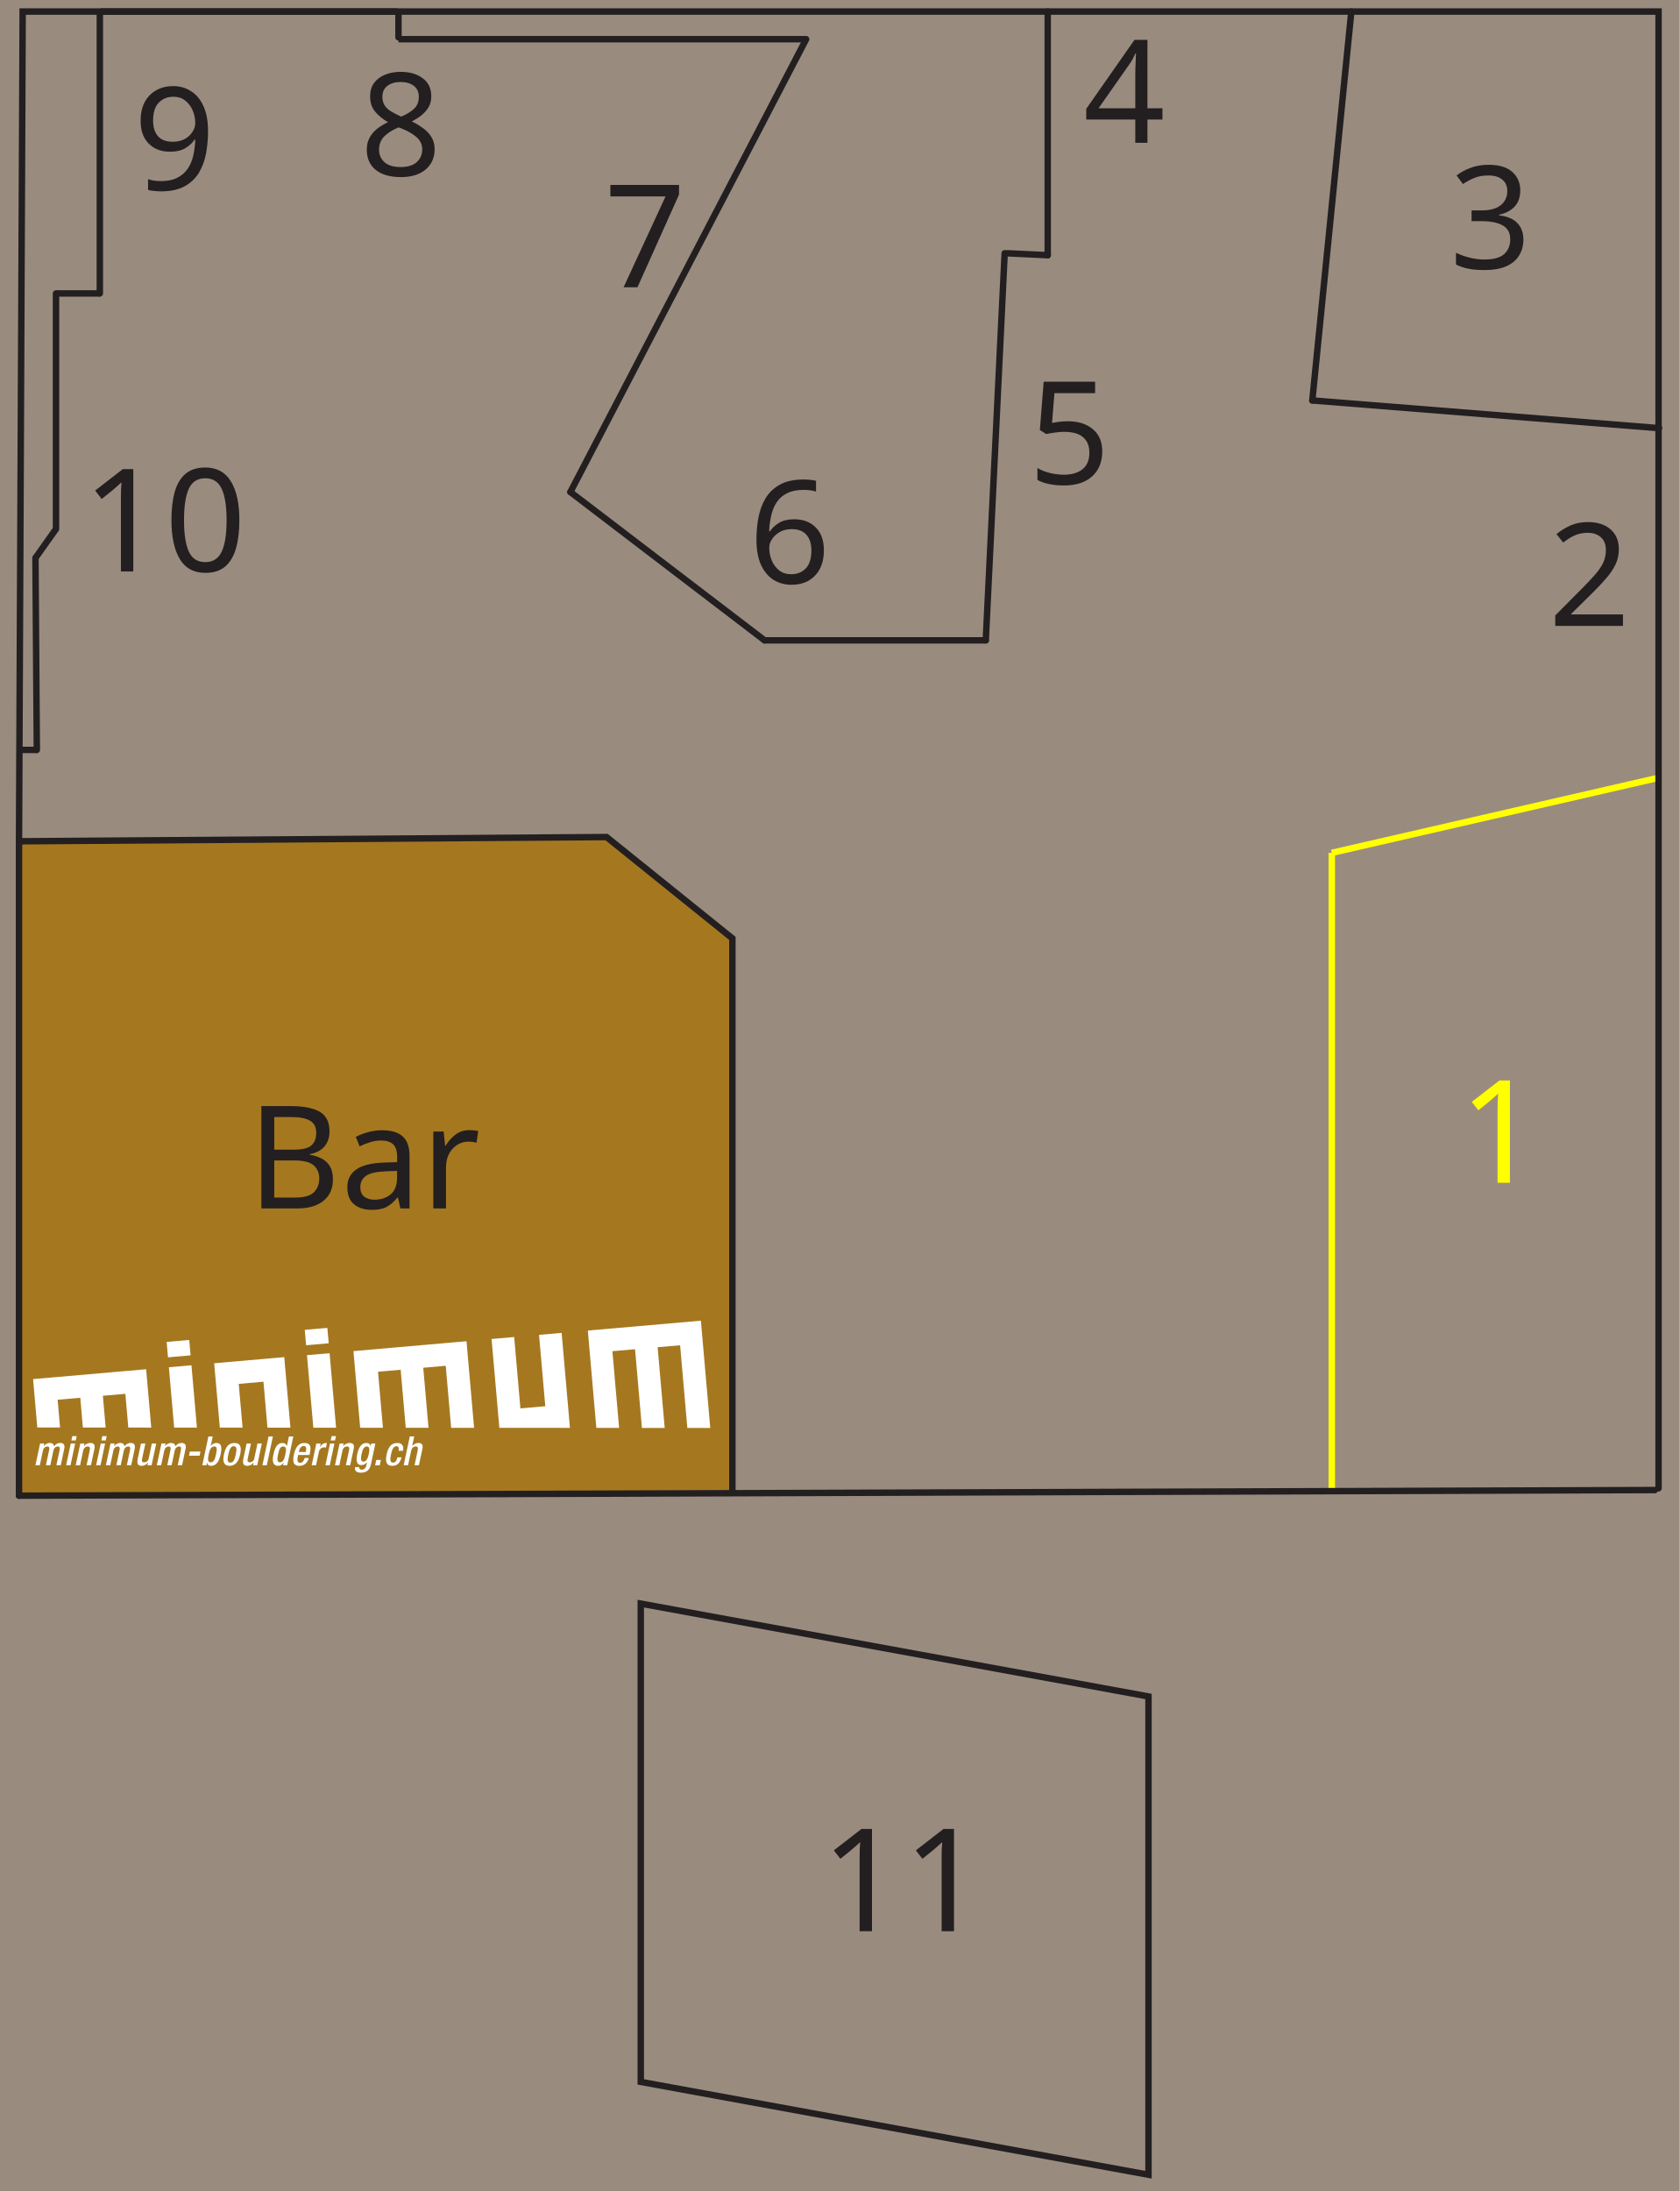
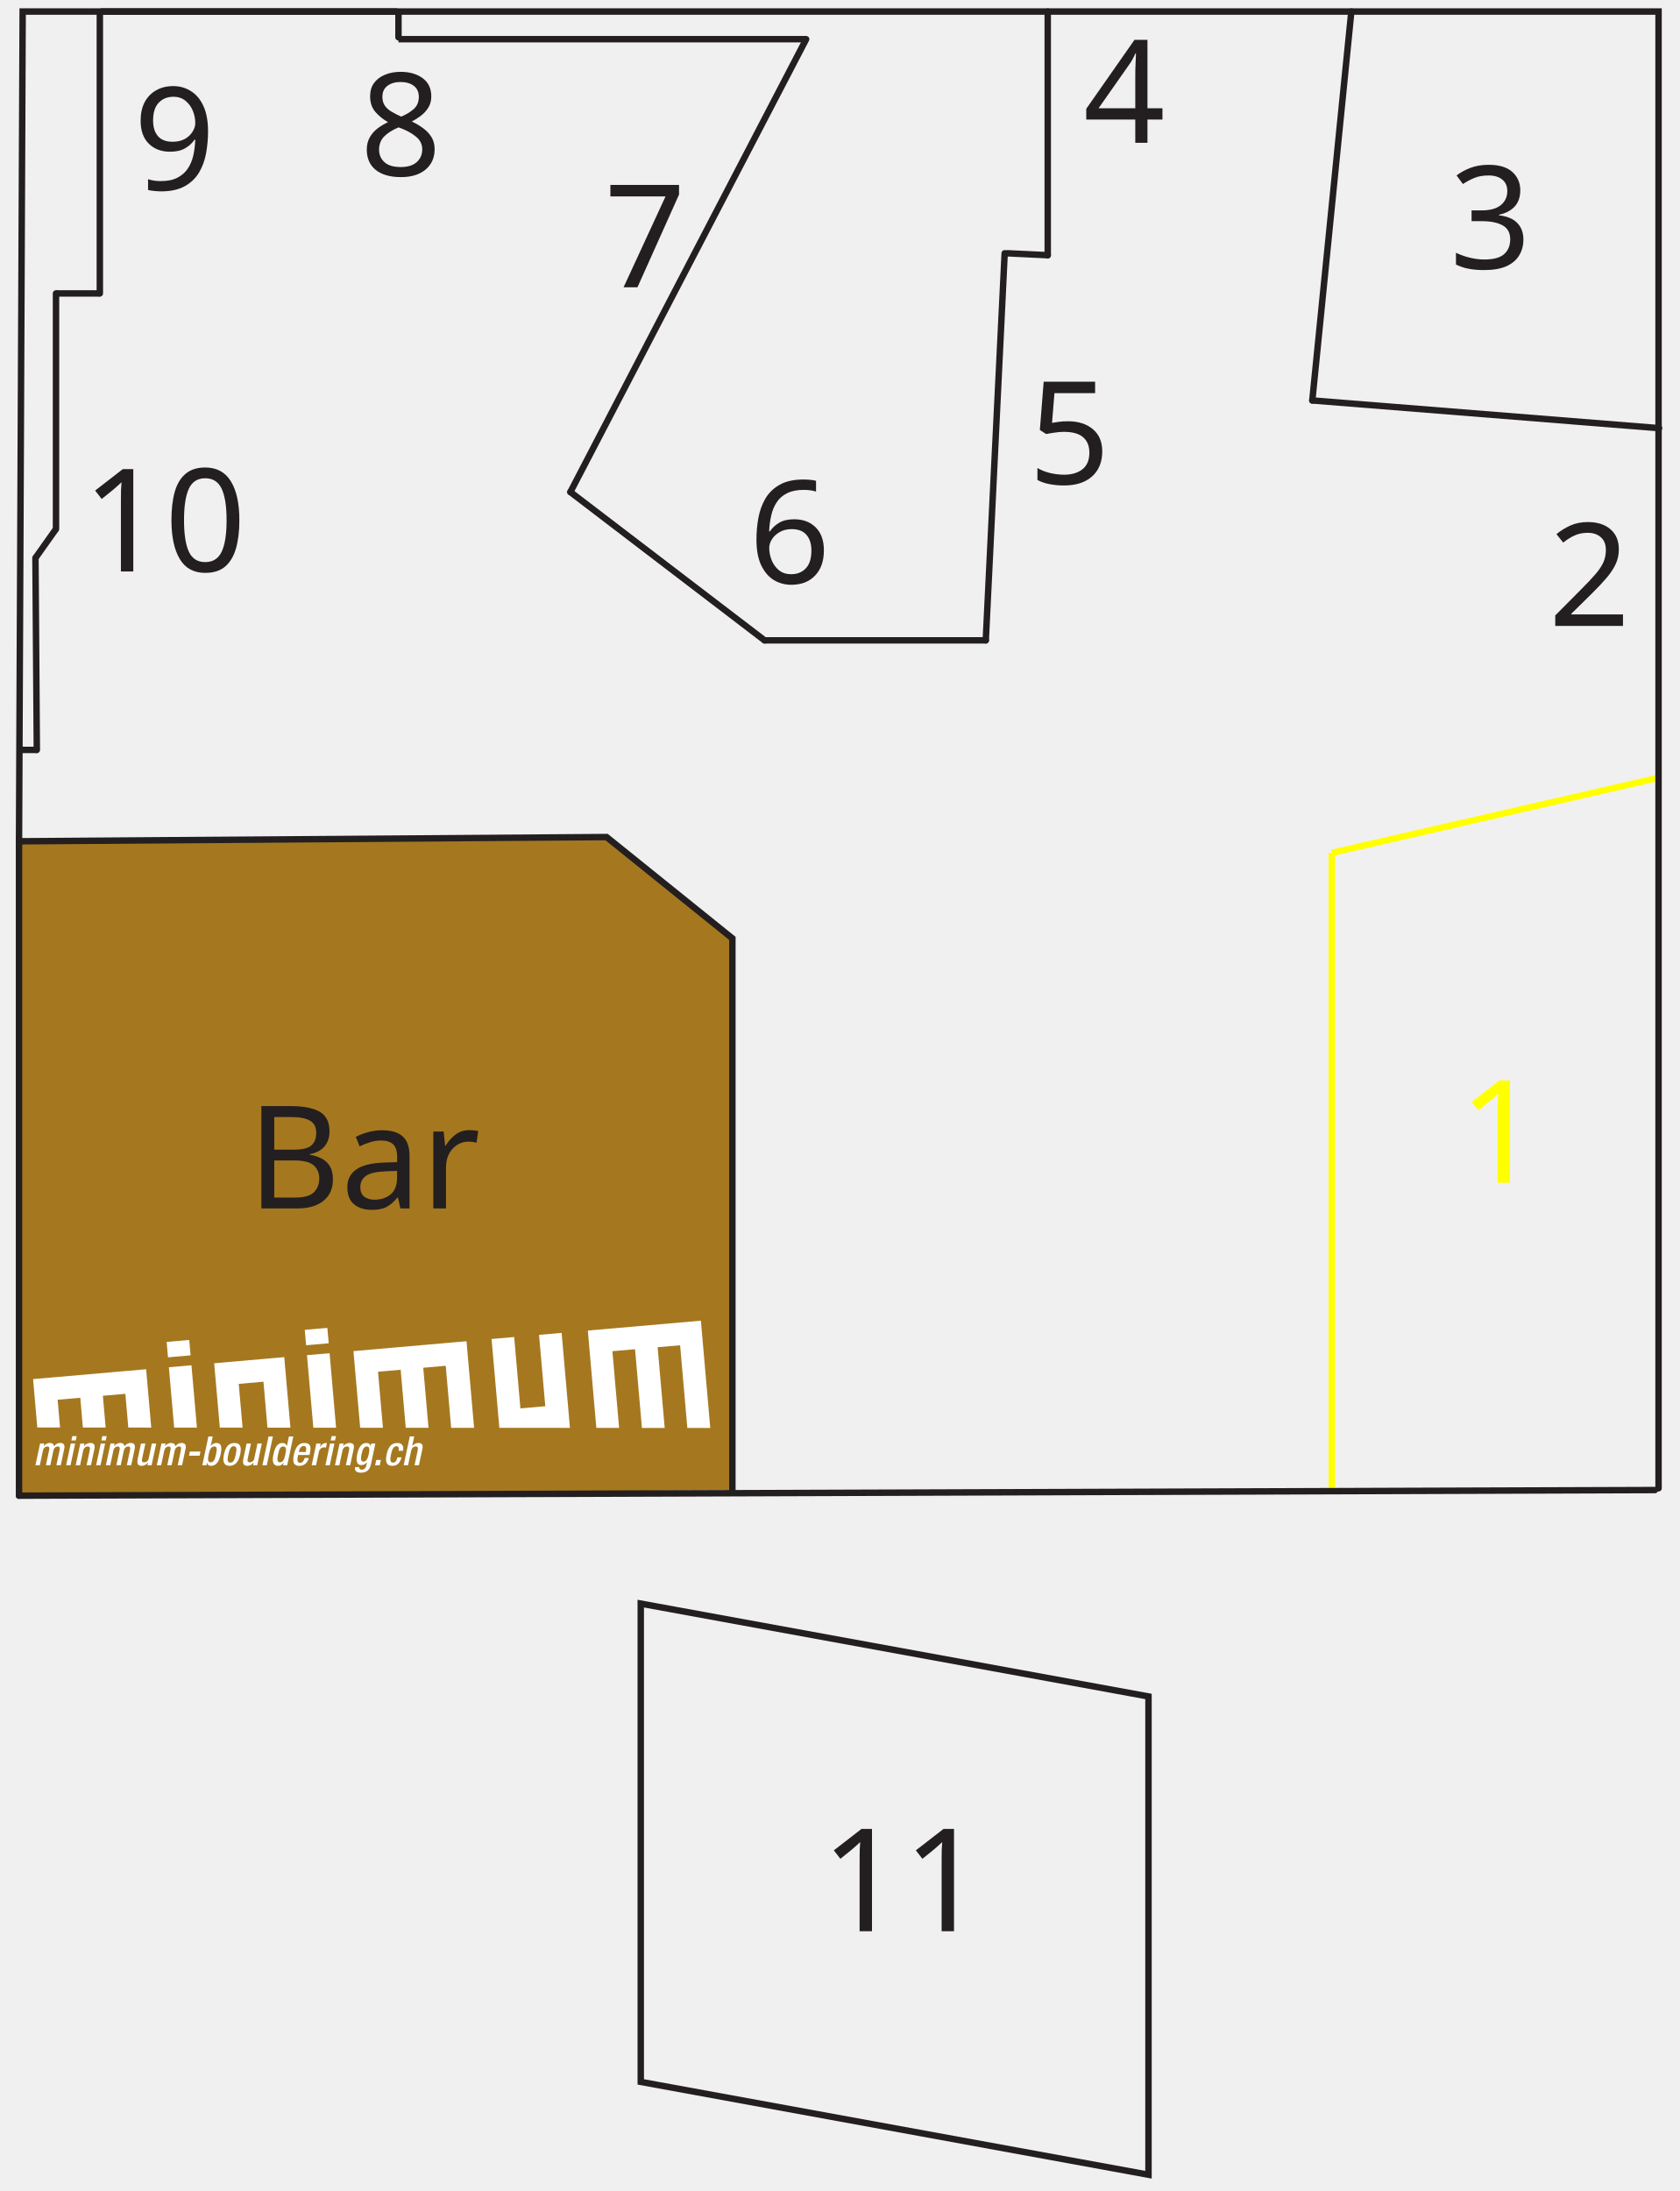
<svg xmlns="http://www.w3.org/2000/svg" xmlns:xlink="http://www.w3.org/1999/xlink" version="1.1" id="Layer_1" x="0px" y="0px" width="260.787px" height="340.158px" viewBox="0 0 260.787 340.158" enable-background="new 0 0 260.787 340.158" xml:space="preserve">
-   <rect fill="#998C7F" width="260.787" height="340.158" />
-   <polyline fill="#A57820" stroke="#231F20" stroke-linecap="round" points="2.952,232.207 2.952,130.612 94.177,129.955   113.708,145.686 113.708,231.334 " />
-   <path fill="none" stroke="#231F20" d="M2.952,114.91" />
-   <path fill="none" stroke="#231F20" d="M2.952,140.13" />
-   <line fill="none" stroke="#231F20" x1="3.016" y1="116.427" x2="5.791" y2="116.425" />
-   <line fill="none" stroke="#231F20" stroke-linecap="round" x1="5.717" y1="116.425" x2="5.504" y2="86.625" />
-   <line fill="none" stroke="#231F20" x1="5.504" y1="86.625" x2="8.695" y2="82.124" />
-   <line fill="none" stroke="#231F20" stroke-linecap="round" x1="8.695" y1="82.124" x2="8.695" y2="45.557" />
-   <line fill="none" stroke="#231F20" x1="8.695" y1="45.557" x2="15.501" y2="45.557" />
-   <line fill="none" stroke="#231F20" stroke-linecap="round" x1="15.501" y1="45.557" x2="15.501" y2="2.229" />
-   <line fill="none" stroke="#231F20" stroke-linecap="round" x1="61.866" y1="2.229" x2="61.866" y2="5.79" />
-   <line fill="none" stroke="#231F20" x1="61.866" y1="6.084" x2="125.163" y2="6.084" />
-   <line fill="none" stroke="#231F20" stroke-linecap="round" x1="125.163" y1="6.084" x2="88.557" y2="76.388" />
-   <line fill="none" stroke="#231F20" stroke-linecap="round" x1="88.557" y1="76.388" x2="118.703" y2="99.414" />
-   <line fill="none" stroke="#231F20" stroke-linecap="round" x1="118.703" y1="99.414" x2="153.048" y2="99.414" />
-   <line fill="none" stroke="#231F20" stroke-linecap="round" x1="153.048" y1="99.414" x2="155.983" y2="39.323" />
-   <line fill="none" stroke="#231F20" stroke-linecap="round" x1="156.413" y1="39.323" x2="162.669" y2="39.62" />
-   <line fill="none" stroke="#231F20" stroke-linecap="round" x1="162.669" y1="39.62" x2="162.669" y2="1.792" />
-   <line fill="none" stroke="#231F20" stroke-linecap="round" x1="209.804" y1="1.792" x2="203.745" y2="62.169" />
-   <line fill="none" stroke="#231F20" stroke-linecap="round" x1="203.745" y1="62.169" x2="257.588" y2="66.471" />
-   <line fill="none" stroke="#FFFF00" stroke-miterlimit="10" x1="206.772" y1="132.407" x2="206.772" y2="231.334" />
-   <line fill="none" stroke="#FFFF00" stroke-miterlimit="10" x1="206.772" y1="132.407" x2="257.504" y2="120.75" />
-   <g>
-     <line fill="none" stroke="#231F20" stroke-linecap="round" x1="2.952" y1="232.207" x2="256.938" y2="231.334" />
+   <defs id="defs133" />
+   <polyline fill="#A57820" stroke="#231F20" stroke-linecap="round" points="2.952,232.207 2.952,130.612 94.177,129.955   113.708,145.686 113.708,231.334 " id="polyline5" />
+   <path fill="none" stroke="#231F20" d="M2.952,114.91" id="path7" />
+   <path fill="none" stroke="#231F20" d="M2.952,140.13" id="path9" />
+   <line fill="none" stroke="#231F20" x1="3.016" y1="116.427" x2="5.791" y2="116.425" id="line11" />
+   <line fill="none" stroke="#231F20" stroke-linecap="round" x1="5.717" y1="116.425" x2="5.504" y2="86.625" id="line13" />
+   <line fill="none" stroke="#231F20" x1="5.504" y1="86.625" x2="8.695" y2="82.124" id="line15" />
+   <line fill="none" stroke="#231F20" stroke-linecap="round" x1="8.695" y1="82.124" x2="8.695" y2="45.557" id="line17" />
+   <line fill="none" stroke="#231F20" x1="8.695" y1="45.557" x2="15.501" y2="45.557" id="line19" />
+   <line fill="none" stroke="#231F20" stroke-linecap="round" x1="15.501" y1="45.557" x2="15.501" y2="2.229" id="line21" />
+   <line fill="none" stroke="#231F20" stroke-linecap="round" x1="61.866" y1="2.229" x2="61.866" y2="5.79" id="line23" />
+   <line fill="none" stroke="#231F20" x1="61.866" y1="6.084" x2="125.163" y2="6.084" id="line25" />
+   <line fill="none" stroke="#231F20" stroke-linecap="round" x1="125.163" y1="6.084" x2="88.557" y2="76.388" id="line27" />
+   <line fill="none" stroke="#231F20" stroke-linecap="round" x1="88.557" y1="76.388" x2="118.703" y2="99.414" id="line29" />
+   <line fill="none" stroke="#231F20" stroke-linecap="round" x1="118.703" y1="99.414" x2="153.048" y2="99.414" id="line31" />
+   <line fill="none" stroke="#231F20" stroke-linecap="round" x1="153.048" y1="99.414" x2="155.983" y2="39.323" id="line33" />
+   <line fill="none" stroke="#231F20" stroke-linecap="round" x1="156.413" y1="39.323" x2="162.669" y2="39.62" id="line35" />
+   <line fill="none" stroke="#231F20" stroke-linecap="round" x1="162.669" y1="39.62" x2="162.669" y2="1.792" id="line37" />
+   <line fill="none" stroke="#231F20" stroke-linecap="round" x1="209.804" y1="1.792" x2="203.745" y2="62.169" id="line39" />
+   <line fill="none" stroke="#231F20" stroke-linecap="round" x1="203.745" y1="62.169" x2="257.588" y2="66.471" id="line41" />
+   <line fill="none" stroke="#FFFF00" stroke-miterlimit="10" x1="206.772" y1="132.407" x2="206.772" y2="231.334" id="line43" />
+   <line fill="none" stroke="#FFFF00" stroke-miterlimit="10" x1="206.772" y1="132.407" x2="257.504" y2="120.75" id="line45" />
+   <g id="g47">
+     <line fill="none" stroke="#231F20" stroke-linecap="round" x1="2.952" y1="232.207" x2="256.938" y2="231.334" id="line49" />
  </g>
-   <g>
-     <text transform="matrix(1 0 0 1 226.5244 183.6323)" fill="#FFFF00" font-family="'MyriadPro-Regular'" font-size="22.265">1</text>
+   <g id="g51">
+     <text transform="matrix(1 0 0 1 226.5244 183.6323)" fill="#FFFF00" font-family="'MyriadPro-Regular'" font-size="22.265" id="text53">1</text>
  </g>
-   <g>
-     <text transform="matrix(1 0 0 1 159.6641 75.1519)" fill="#231F20" font-family="'MyriadPro-Regular'" font-size="22.265">5</text>
+   <g id="g55">
+     <text transform="matrix(1 0 0 1 159.6641 75.1519)" fill="#231F20" font-family="'MyriadPro-Regular'" font-size="22.265" id="text57">5</text>
  </g>
-   <g>
-     <text transform="matrix(1 0 0 1 168.1826 22.1714)" fill="#231F20" font-family="'MyriadPro-Regular'" font-size="22.265">4</text>
+   <g id="g59">
+     <text transform="matrix(1 0 0 1 168.1826 22.1714)" fill="#231F20" font-family="'MyriadPro-Regular'" font-size="22.265" id="text61">4</text>
  </g>
-   <text transform="matrix(1 0 0 1 20.7227 29.4917)" fill="#231F20" font-family="'MyriadPro-Regular'" font-size="22.265">9</text>
-   <g>
-     <g>
-       <text transform="matrix(1 0 0 1 55.8535 27.2778)" fill="#231F20" font-family="'MyriadPro-Regular'" font-size="22.265">8</text>
+   <text transform="matrix(1 0 0 1 20.7227 29.4917)" fill="#231F20" font-family="'MyriadPro-Regular'" font-size="22.265" id="text63">9</text>
+   <g id="g65">
+     <g id="g67">
+       <text transform="matrix(1 0 0 1 55.8535 27.2778)" fill="#231F20" font-family="'MyriadPro-Regular'" font-size="22.265" id="text69">8</text>
    </g>
  </g>
-   <g>
-     <text transform="matrix(1 0 0 1 93.7842 44.6011)" fill="#231F20" font-family="'MyriadPro-Regular'" font-size="22.265">7</text>
+   <g id="g71">
+     <text transform="matrix(1 0 0 1 93.7842 44.6011)" fill="#231F20" font-family="'MyriadPro-Regular'" font-size="22.265" id="text73">7</text>
  </g>
-   <g>
-     <text transform="matrix(1 0 0 1 116.2266 90.5698)" fill="#231F20" font-family="'MyriadPro-Regular'" font-size="22.265">6</text>
+   <g id="g75">
+     <text transform="matrix(1 0 0 1 116.2266 90.5698)" fill="#231F20" font-family="'MyriadPro-Regular'" font-size="22.265" id="text77">6</text>
  </g>
-   <text transform="matrix(1 0 0 1 12.7891 88.7202)" fill="#231F20" font-family="'MyriadPro-Regular'" font-size="22.265">10</text>
-   <g>
-     <text transform="matrix(1 0 0 1 127.4761 299.8335)" fill="#231F20" font-family="'MyriadPro-Regular'" font-size="22.265">11</text>
+   <text transform="matrix(1 0 0 1 12.7891 88.7202)" fill="#231F20" font-family="'MyriadPro-Regular'" font-size="22.265" id="text79">10</text>
+   <g id="g81">
+     <text transform="matrix(1 0 0 1 127.4761 299.8335)" fill="#231F20" font-family="'MyriadPro-Regular'" font-size="22.265" id="text83">11</text>
  </g>
-   <polygon fill="none" stroke="#231F20" stroke-linecap="round" points="178.312,337.633 99.483,323.219 99.483,248.965   178.312,263.379 " />
-   <text transform="matrix(1 0 0 1 38.4248 187.6147)" fill="#231F20" font-family="'MyriadPro-Regular'" font-size="22.265">Bar</text>
-   <g>
-     <defs>
+   <polygon fill="none" stroke="#231F20" stroke-linecap="round" points="178.312,337.633 99.483,323.219 99.483,248.965   178.312,263.379 " id="polygon85" />
+   <text transform="matrix(1 0 0 1 38.4248 187.6147)" fill="#231F20" font-family="'MyriadPro-Regular'" font-size="22.265" id="text87">Bar</text>
+   <g id="g89">
+     <defs id="defs91">
      <rect id="SVGID_1_" x="5.135" y="205.042" width="105.138" height="23.598" />
    </defs>
    <clipPath id="SVGID_2_">
-       <use xlink:href="#SVGID_1_" overflow="visible" />
+       <use xlink:href="#SVGID_1_" overflow="visible" id="use95" />
    </clipPath>
-     <g clip-path="url(#SVGID_2_)">
-       <g>
-         <defs>
+     <g clip-path="url(#SVGID_2_)" id="g97">
+       <g id="g99">
+         <defs id="defs101">
          <rect id="SVGID_3_" x="-52.355" y="60.427" width="220.793" height="312.266" />
        </defs>
-         <defs>
+         <defs id="defs104">
          <rect id="SVGID_4_" x="-52.355" y="60.427" width="220.793" height="312.266" />
        </defs>
        <clipPath id="SVGID_5_">
-           <use xlink:href="#SVGID_3_" overflow="visible" />
+           <use xlink:href="#SVGID_3_" overflow="visible" id="use108" />
        </clipPath>
        <clipPath id="SVGID_6_" clip-path="url(#SVGID_5_)">
-           <use xlink:href="#SVGID_4_" overflow="visible" />
+           <use xlink:href="#SVGID_4_" overflow="visible" id="use111" />
        </clipPath>
-         <path clip-path="url(#SVGID_6_)" fill="#FFFFFF" d="M110.273,221.696l-1.34-15.357l-0.116-1.3l-14.046,1.229l-1.169,0.104     l-2.336,0.205c0,0,0.525,6.04,1.322,15.106l3.533,0.003l-1.041-11.91l3.516-0.307l1.069,12.221h3.534l-1.097-12.53l3.491-0.304     l1.123,12.837L110.273,221.696z M88.487,221.68l-0.126-1.454l-0.074-0.847l-1.09-12.447l-3.507,0.308l0.971,11.079l-2.414,0.212     l-1.197,0.105l-0.251,0.023l-0.968-11.083l-3.51,0.306l1.089,12.445l0.075,0.851l0.042,0.493L88.487,221.68z M73.607,221.671     l-1.178-13.443l-17.553,1.537c0,0,0.393,4.489,1.042,11.895l3.533,0.003l-0.761-8.698l3.517-0.31l0.788,9.008l3.533,0.006     l-0.813-9.32l3.488-0.309l0.845,9.632H73.607z M52.179,221.654l-1.011-11.568l-3.508,0.305l0.987,11.262L52.179,221.654z      M47.527,208.854l3.507-0.309l-0.209-2.387l-3.508,0.306L47.527,208.854z M45.091,221.65l-0.77-8.781l-0.076-0.848l-0.113-1.321     l-1.322,0.116l-1.494,0.13l-4.556,0.397l-1.168,0.106l-2.338,0.203l0.875,9.988l3.531,0.001l-0.593-6.79l3.837-0.336l0.623,7.128     L45.091,221.65z M30.572,221.639l-0.847-9.675l-3.505,0.304l0.82,9.369L30.572,221.639z M26.083,210.729l3.507-0.307l-0.21-2.391     l-3.505,0.31L26.083,210.729z M23.482,221.634l-0.681-7.763l-0.114-1.294l-14.048,1.229l-1.167,0.102l-2.337,0.204     c0,0,0.282,3.211,0.656,7.509l3.533,0.001l-0.376-4.308l3.517-0.309l0.403,4.62l3.536,0.002l-0.433-4.93l3.491-0.304l0.457,5.238     L23.482,221.634z" />
-         <path clip-path="url(#SVGID_6_)" fill="#FFFFFF" d="M5.502,227.488h0.679l0.481-2.266c0.092-0.439,0.403-0.658,0.671-0.658     c0.283,0,0.379,0.166,0.287,0.608l-0.492,2.312h0.68l0.482-2.263c0.09-0.44,0.402-0.658,0.678-0.658s0.371,0.166,0.279,0.607     l-0.492,2.312h0.678l0.544-2.565c0.14-0.65-0.154-0.895-0.631-0.895c-0.406,0-0.695,0.189-0.959,0.514     c-0.041-0.282-0.193-0.514-0.674-0.514c-0.32,0-0.68,0.183-0.91,0.482H6.783l0.086-0.395H6.222L5.502,227.488z M10.269,227.488     h0.677l0.719-3.374h-0.68L10.269,227.488z M11.084,223.637h0.677l0.143-0.676h-0.677L11.084,223.637z M11.755,227.488h0.677     l0.481-2.266c0.094-0.439,0.402-0.658,0.681-0.658c0.338,0,0.435,0.166,0.338,0.608l-0.488,2.312h0.676l0.542-2.547     c0.143-0.679-0.132-0.911-0.647-0.911c-0.374,0-0.733,0.181-0.967,0.481H13.03l0.083-0.396h-0.64L11.755,227.488z      M14.923,227.488h0.679l0.715-3.374h-0.675L14.923,227.488z M15.741,223.637h0.677l0.147-0.676h-0.679L15.741,223.637z      M16.441,227.488h0.677l0.48-2.266c0.095-0.439,0.403-0.658,0.673-0.658c0.281,0,0.377,0.166,0.287,0.608l-0.494,2.312h0.678     l0.481-2.263c0.095-0.44,0.402-0.658,0.681-0.658s0.373,0.166,0.279,0.607l-0.489,2.312h0.677l0.545-2.565     c0.14-0.65-0.155-0.895-0.63-0.895c-0.406,0-0.7,0.189-0.963,0.514c-0.039-0.282-0.189-0.514-0.674-0.514     c-0.32,0-0.677,0.183-0.91,0.482h-0.02l0.083-0.395h-0.639L16.441,227.488z M22.895,227.488h0.64l0.715-3.374h-0.676     l-0.501,2.357c-0.079,0.376-0.382,0.562-0.671,0.562c-0.288,0-0.432-0.123-0.35-0.497l0.513-2.422h-0.678l-0.5,2.357     c-0.187,0.87,0.104,1.103,0.604,1.103c0.374,0,0.733-0.183,0.967-0.484h0.02L22.895,227.488z M24.344,227.488h0.676l0.482-2.266     c0.092-0.439,0.403-0.658,0.672-0.658c0.279,0,0.378,0.166,0.283,0.608l-0.489,2.312h0.675l0.482-2.263     c0.092-0.44,0.402-0.658,0.678-0.658c0.278,0,0.372,0.166,0.28,0.607l-0.49,2.312h0.676l0.545-2.565     c0.14-0.65-0.154-0.895-0.628-0.895c-0.408,0-0.699,0.189-0.963,0.514c-0.041-0.282-0.192-0.514-0.674-0.514     c-0.321,0-0.681,0.183-0.913,0.482h-0.016l0.083-0.395h-0.638L24.344,227.488z M29.344,225.997h1.644l0.138-0.64h-1.642     L29.344,225.997z M31.407,227.488h0.639l0.086-0.415h0.012c0.039,0.217,0.15,0.501,0.631,0.501c0.789,0,1.245-0.657,1.49-1.819     c0.32-1.495-0.158-1.726-0.673-1.726c-0.364,0-0.676,0.181-0.866,0.482h-0.014l0.319-1.496h-0.677L31.407,227.488z      M32.392,225.839c0.173-0.809,0.365-1.273,0.884-1.273c0.392,0,0.463,0.314,0.268,1.225c-0.162,0.763-0.365,1.242-0.835,1.242     C32.248,227.033,32.241,226.561,32.392,225.839 M34.771,225.8c-0.225,1.047-0.059,1.773,0.877,1.773     c0.939,0,1.415-0.727,1.637-1.773c0.222-1.048,0.102-1.772-0.884-1.772C35.423,224.028,34.992,224.752,34.771,225.8      M35.448,225.8c0.159-0.748,0.358-1.271,0.847-1.271c0.494,0,0.471,0.523,0.311,1.271c-0.182,0.86-0.357,1.272-0.852,1.272     C35.266,227.073,35.266,226.661,35.448,225.8 M39.294,227.488h0.639l0.715-3.374h-0.677l-0.5,2.357     c-0.081,0.376-0.384,0.562-0.673,0.562c-0.286,0-0.433-0.123-0.352-0.497l0.517-2.422h-0.677l-0.502,2.357     c-0.183,0.87,0.105,1.103,0.607,1.103c0.374,0,0.733-0.183,0.965-0.484h0.02L39.294,227.488z M40.742,227.488h0.677l0.952-4.475     h-0.676L40.742,227.488z M43.95,227.488h0.639l0.952-4.475h-0.68l-0.317,1.497h-0.014c-0.062-0.302-0.299-0.482-0.664-0.482     c-0.511,0-1.087,0.231-1.407,1.727c-0.247,1.162-0.071,1.816,0.717,1.816c0.48,0,0.712-0.281,0.844-0.502h0.013L43.95,227.488z      M44.299,225.839c-0.155,0.722-0.361,1.193-0.824,1.193c-0.469,0-0.467-0.479-0.305-1.242c0.193-0.91,0.399-1.225,0.786-1.225     C44.476,224.566,44.471,225.031,44.299,225.839 M48.05,225.888l0.075-0.358c0.199-0.939,0.068-1.502-0.87-1.502     c-1.059,0-1.447,0.938-1.635,1.823c-0.331,1.559,0.316,1.723,0.869,1.723c0.734,0,1.283-0.471,1.44-1.216H47.29     c-0.042,0.199-0.215,0.752-0.7,0.752c-0.503,0-0.44-0.574-0.343-1.027l0.04-0.194H48.05L48.05,225.888z M46.385,225.424     l0.017-0.067c0.091-0.44,0.314-0.864,0.746-0.864c0.383,0,0.451,0.327,0.362,0.751l-0.039,0.182L46.385,225.424L46.385,225.424z      M48.392,227.488h0.677l0.428-2.021c0.133-0.625,0.533-0.762,0.839-0.762c0.116,0,0.227,0.024,0.276,0.038l0.146-0.689     c-0.042-0.013-0.083-0.024-0.158-0.024c-0.382,0-0.684,0.237-0.914,0.613h-0.011l0.113-0.527h-0.68L48.392,227.488z      M50.525,227.488h0.674l0.718-3.374h-0.678L50.525,227.488z M51.341,223.637h0.676l0.145-0.676h-0.678L51.341,223.637z      M52.008,227.488h0.678l0.482-2.266c0.091-0.439,0.402-0.658,0.677-0.658c0.342,0,0.436,0.166,0.342,0.608l-0.491,2.312h0.675     l0.541-2.547c0.145-0.679-0.129-0.911-0.642-0.911c-0.377,0-0.736,0.181-0.968,0.481h-0.021l0.083-0.396h-0.64L52.008,227.488z      M55.125,227.776c-0.058,0.276-0.072,0.863,0.932,0.863c0.908,0,1.366-0.493,1.538-1.314l0.681-3.211h-0.639l-0.09,0.415h-0.01     c-0.011-0.246-0.239-0.501-0.634-0.501c-0.958,0-1.285,0.995-1.44,1.734c-0.196,0.919-0.143,1.697,0.646,1.697     c0.328,0,0.678-0.17,0.864-0.462h0.011l-0.114,0.546c-0.083,0.386-0.355,0.632-0.706,0.632c-0.3,0-0.446-0.195-0.402-0.404     h-0.638V227.776z M56.154,225.693c0.132-0.624,0.322-1.129,0.811-1.129c0.471,0,0.409,0.608,0.292,1.161     c-0.113,0.532-0.312,1.197-0.836,1.197C55.92,226.922,56.035,226.27,56.154,225.693 M58.244,227.488h0.715l0.173-0.827h-0.713     L58.244,227.488z M61.703,226.257c-0.109,0.508-0.314,0.821-0.688,0.815c-0.489,0-0.462-0.527-0.305-1.272     c0.158-0.748,0.357-1.271,0.845-1.271c0.399-0.013,0.399,0.395,0.333,0.708h0.677c0.088-0.42,0.109-1.224-0.902-1.209     c-0.979,0-1.407,0.725-1.632,1.772c-0.223,1.047-0.101,1.773,0.877,1.773c0.833,0,1.217-0.51,1.432-1.316H61.703z      M62.675,227.488h0.679l0.482-2.266c0.09-0.439,0.401-0.658,0.679-0.658c0.339,0,0.435,0.166,0.34,0.608l-0.49,2.312h0.674     l0.542-2.547c0.145-0.679-0.132-0.911-0.644-0.911c-0.345,0-0.677,0.174-0.926,0.463l-0.014-0.014l0.312-1.466h-0.683     L62.675,227.488z" />
+         <path clip-path="url(#SVGID_6_)" fill="#FFFFFF" d="M110.273,221.696l-1.34-15.357l-0.116-1.3l-14.046,1.229l-1.169,0.104     l-2.336,0.205c0,0,0.525,6.04,1.322,15.106l3.533,0.003l-1.041-11.91l3.516-0.307l1.069,12.221h3.534l-1.097-12.53l3.491-0.304     l1.123,12.837L110.273,221.696z M88.487,221.68l-0.126-1.454l-0.074-0.847l-1.09-12.447l-3.507,0.308l0.971,11.079l-2.414,0.212     l-1.197,0.105l-0.251,0.023l-0.968-11.083l-3.51,0.306l1.089,12.445l0.075,0.851l0.042,0.493L88.487,221.68z M73.607,221.671     l-1.178-13.443l-17.553,1.537c0,0,0.393,4.489,1.042,11.895l3.533,0.003l-0.761-8.698l3.517-0.31l0.788,9.008l3.533,0.006     l-0.813-9.32l3.488-0.309l0.845,9.632H73.607z M52.179,221.654l-1.011-11.568l-3.508,0.305l0.987,11.262L52.179,221.654z      M47.527,208.854l3.507-0.309l-0.209-2.387l-3.508,0.306L47.527,208.854z M45.091,221.65l-0.77-8.781l-0.076-0.848l-0.113-1.321     l-1.322,0.116l-1.494,0.13l-4.556,0.397l-1.168,0.106l-2.338,0.203l0.875,9.988l3.531,0.001l-0.593-6.79l3.837-0.336l0.623,7.128     L45.091,221.65z M30.572,221.639l-0.847-9.675l-3.505,0.304l0.82,9.369L30.572,221.639z M26.083,210.729l3.507-0.307l-0.21-2.391     l-3.505,0.31L26.083,210.729z M23.482,221.634l-0.681-7.763l-0.114-1.294l-14.048,1.229l-1.167,0.102l-2.337,0.204     c0,0,0.282,3.211,0.656,7.509l3.533,0.001l-0.376-4.308l3.517-0.309l0.403,4.62l3.536,0.002l-0.433-4.93l3.491-0.304l0.457,5.238     L23.482,221.634z" id="path113" />
+         <path clip-path="url(#SVGID_6_)" fill="#FFFFFF" d="M5.502,227.488h0.679l0.481-2.266c0.092-0.439,0.403-0.658,0.671-0.658     c0.283,0,0.379,0.166,0.287,0.608l-0.492,2.312h0.68l0.482-2.263c0.09-0.44,0.402-0.658,0.678-0.658s0.371,0.166,0.279,0.607     l-0.492,2.312h0.678l0.544-2.565c0.14-0.65-0.154-0.895-0.631-0.895c-0.406,0-0.695,0.189-0.959,0.514     c-0.041-0.282-0.193-0.514-0.674-0.514c-0.32,0-0.68,0.183-0.91,0.482H6.783l0.086-0.395H6.222L5.502,227.488z M10.269,227.488     h0.677l0.719-3.374h-0.68L10.269,227.488z M11.084,223.637h0.677l0.143-0.676h-0.677L11.084,223.637z M11.755,227.488h0.677     l0.481-2.266c0.094-0.439,0.402-0.658,0.681-0.658c0.338,0,0.435,0.166,0.338,0.608l-0.488,2.312h0.676l0.542-2.547     c0.143-0.679-0.132-0.911-0.647-0.911c-0.374,0-0.733,0.181-0.967,0.481H13.03l0.083-0.396h-0.64L11.755,227.488z      M14.923,227.488h0.679l0.715-3.374h-0.675L14.923,227.488z M15.741,223.637h0.677l0.147-0.676h-0.679L15.741,223.637z      M16.441,227.488h0.677l0.48-2.266c0.095-0.439,0.403-0.658,0.673-0.658c0.281,0,0.377,0.166,0.287,0.608l-0.494,2.312h0.678     l0.481-2.263c0.095-0.44,0.402-0.658,0.681-0.658s0.373,0.166,0.279,0.607l-0.489,2.312h0.677l0.545-2.565     c0.14-0.65-0.155-0.895-0.63-0.895c-0.406,0-0.7,0.189-0.963,0.514c-0.039-0.282-0.189-0.514-0.674-0.514     c-0.32,0-0.677,0.183-0.91,0.482h-0.02l0.083-0.395h-0.639L16.441,227.488z M22.895,227.488h0.64l0.715-3.374h-0.676     l-0.501,2.357c-0.079,0.376-0.382,0.562-0.671,0.562c-0.288,0-0.432-0.123-0.35-0.497l0.513-2.422h-0.678l-0.5,2.357     c-0.187,0.87,0.104,1.103,0.604,1.103c0.374,0,0.733-0.183,0.967-0.484h0.02L22.895,227.488z M24.344,227.488h0.676l0.482-2.266     c0.092-0.439,0.403-0.658,0.672-0.658c0.279,0,0.378,0.166,0.283,0.608l-0.489,2.312h0.675l0.482-2.263     c0.092-0.44,0.402-0.658,0.678-0.658c0.278,0,0.372,0.166,0.28,0.607l-0.49,2.312h0.676l0.545-2.565     c0.14-0.65-0.154-0.895-0.628-0.895c-0.408,0-0.699,0.189-0.963,0.514c-0.041-0.282-0.192-0.514-0.674-0.514     c-0.321,0-0.681,0.183-0.913,0.482h-0.016l0.083-0.395h-0.638L24.344,227.488z M29.344,225.997h1.644l0.138-0.64h-1.642     L29.344,225.997z M31.407,227.488h0.639l0.086-0.415h0.012c0.039,0.217,0.15,0.501,0.631,0.501c0.789,0,1.245-0.657,1.49-1.819     c0.32-1.495-0.158-1.726-0.673-1.726c-0.364,0-0.676,0.181-0.866,0.482h-0.014l0.319-1.496h-0.677L31.407,227.488z      M32.392,225.839c0.173-0.809,0.365-1.273,0.884-1.273c0.392,0,0.463,0.314,0.268,1.225c-0.162,0.763-0.365,1.242-0.835,1.242     C32.248,227.033,32.241,226.561,32.392,225.839 M34.771,225.8c-0.225,1.047-0.059,1.773,0.877,1.773     c0.939,0,1.415-0.727,1.637-1.773c0.222-1.048,0.102-1.772-0.884-1.772C35.423,224.028,34.992,224.752,34.771,225.8      M35.448,225.8c0.159-0.748,0.358-1.271,0.847-1.271c0.494,0,0.471,0.523,0.311,1.271c-0.182,0.86-0.357,1.272-0.852,1.272     C35.266,227.073,35.266,226.661,35.448,225.8 M39.294,227.488h0.639l0.715-3.374h-0.677l-0.5,2.357     c-0.081,0.376-0.384,0.562-0.673,0.562c-0.286,0-0.433-0.123-0.352-0.497l0.517-2.422h-0.677l-0.502,2.357     c-0.183,0.87,0.105,1.103,0.607,1.103c0.374,0,0.733-0.183,0.965-0.484h0.02L39.294,227.488z M40.742,227.488h0.677l0.952-4.475     h-0.676L40.742,227.488z M43.95,227.488h0.639l0.952-4.475h-0.68l-0.317,1.497h-0.014c-0.062-0.302-0.299-0.482-0.664-0.482     c-0.511,0-1.087,0.231-1.407,1.727c-0.247,1.162-0.071,1.816,0.717,1.816c0.48,0,0.712-0.281,0.844-0.502h0.013L43.95,227.488z      M44.299,225.839c-0.155,0.722-0.361,1.193-0.824,1.193c-0.469,0-0.467-0.479-0.305-1.242c0.193-0.91,0.399-1.225,0.786-1.225     C44.476,224.566,44.471,225.031,44.299,225.839 M48.05,225.888l0.075-0.358c0.199-0.939,0.068-1.502-0.87-1.502     c-1.059,0-1.447,0.938-1.635,1.823c-0.331,1.559,0.316,1.723,0.869,1.723c0.734,0,1.283-0.471,1.44-1.216H47.29     c-0.042,0.199-0.215,0.752-0.7,0.752c-0.503,0-0.44-0.574-0.343-1.027l0.04-0.194H48.05L48.05,225.888z M46.385,225.424     l0.017-0.067c0.091-0.44,0.314-0.864,0.746-0.864c0.383,0,0.451,0.327,0.362,0.751l-0.039,0.182L46.385,225.424L46.385,225.424z      M48.392,227.488h0.677l0.428-2.021c0.133-0.625,0.533-0.762,0.839-0.762c0.116,0,0.227,0.024,0.276,0.038l0.146-0.689     c-0.042-0.013-0.083-0.024-0.158-0.024c-0.382,0-0.684,0.237-0.914,0.613h-0.011l0.113-0.527h-0.68L48.392,227.488z      M50.525,227.488h0.674l0.718-3.374h-0.678L50.525,227.488z M51.341,223.637h0.676l0.145-0.676h-0.678L51.341,223.637z      M52.008,227.488h0.678l0.482-2.266c0.091-0.439,0.402-0.658,0.677-0.658c0.342,0,0.436,0.166,0.342,0.608l-0.491,2.312h0.675     l0.541-2.547c0.145-0.679-0.129-0.911-0.642-0.911c-0.377,0-0.736,0.181-0.968,0.481h-0.021l0.083-0.396h-0.64L52.008,227.488z      M55.125,227.776c-0.058,0.276-0.072,0.863,0.932,0.863c0.908,0,1.366-0.493,1.538-1.314l0.681-3.211h-0.639l-0.09,0.415h-0.01     c-0.011-0.246-0.239-0.501-0.634-0.501c-0.958,0-1.285,0.995-1.44,1.734c-0.196,0.919-0.143,1.697,0.646,1.697     c0.328,0,0.678-0.17,0.864-0.462h0.011l-0.114,0.546c-0.083,0.386-0.355,0.632-0.706,0.632c-0.3,0-0.446-0.195-0.402-0.404     h-0.638V227.776z M56.154,225.693c0.132-0.624,0.322-1.129,0.811-1.129c0.471,0,0.409,0.608,0.292,1.161     c-0.113,0.532-0.312,1.197-0.836,1.197C55.92,226.922,56.035,226.27,56.154,225.693 M58.244,227.488h0.715l0.173-0.827h-0.713     L58.244,227.488z M61.703,226.257c-0.109,0.508-0.314,0.821-0.688,0.815c-0.489,0-0.462-0.527-0.305-1.272     c0.158-0.748,0.357-1.271,0.845-1.271c0.399-0.013,0.399,0.395,0.333,0.708h0.677c0.088-0.42,0.109-1.224-0.902-1.209     c-0.979,0-1.407,0.725-1.632,1.772c-0.223,1.047-0.101,1.773,0.877,1.773c0.833,0,1.217-0.51,1.432-1.316H61.703z      M62.675,227.488h0.679l0.482-2.266c0.09-0.439,0.401-0.658,0.679-0.658c0.339,0,0.435,0.166,0.34,0.608l-0.49,2.312h0.674     l0.542-2.547c0.145-0.679-0.132-0.911-0.644-0.911c-0.345,0-0.677,0.174-0.926,0.463l-0.014-0.014l0.312-1.466h-0.683     L62.675,227.488z" id="path115" />
      </g>
    </g>
  </g>
-   <g>
-     <text transform="matrix(1 0 0 1 225.0508 41.7104)" fill="#231F20" font-family="'MyriadPro-Regular'" font-size="22.265">3</text>
+   <g id="g117">
+     <text transform="matrix(1 0 0 1 225.0508 41.7104)" fill="#231F20" font-family="'MyriadPro-Regular'" font-size="22.265" id="text119">3</text>
  </g>
-   <text transform="matrix(1 0 0 1 240.4023 97.1743)" fill="#231F20" font-family="'MyriadPro-Regular'" font-size="22.265">2</text>
-   <g>
-     <polyline fill="none" stroke="#231F20" stroke-linecap="round" points="257.504,231.058 257.504,1.792 3.519,1.792 2.952,130.612     " />
-     <path fill="none" stroke="#231F20" d="M256.606,231.93" />
+   <text transform="matrix(1 0 0 1 240.4023 97.1743)" fill="#231F20" font-family="'MyriadPro-Regular'" font-size="22.265" id="text121">2</text>
+   <g id="g123">
+     <polyline fill="none" stroke="#231F20" stroke-linecap="round" points="257.504,231.058 257.504,1.792 3.519,1.792 2.952,130.612     " id="polyline125" />
+     <path fill="none" stroke="#231F20" d="M256.606,231.93" id="path127" />
  </g>
-   <line fill="none" stroke="#231F20" x1="15.632" y1="1.792" x2="61.707" y2="1.792" />
+   <line fill="none" stroke="#231F20" x1="15.632" y1="1.792" x2="61.707" y2="1.792" id="line129" />
</svg>
